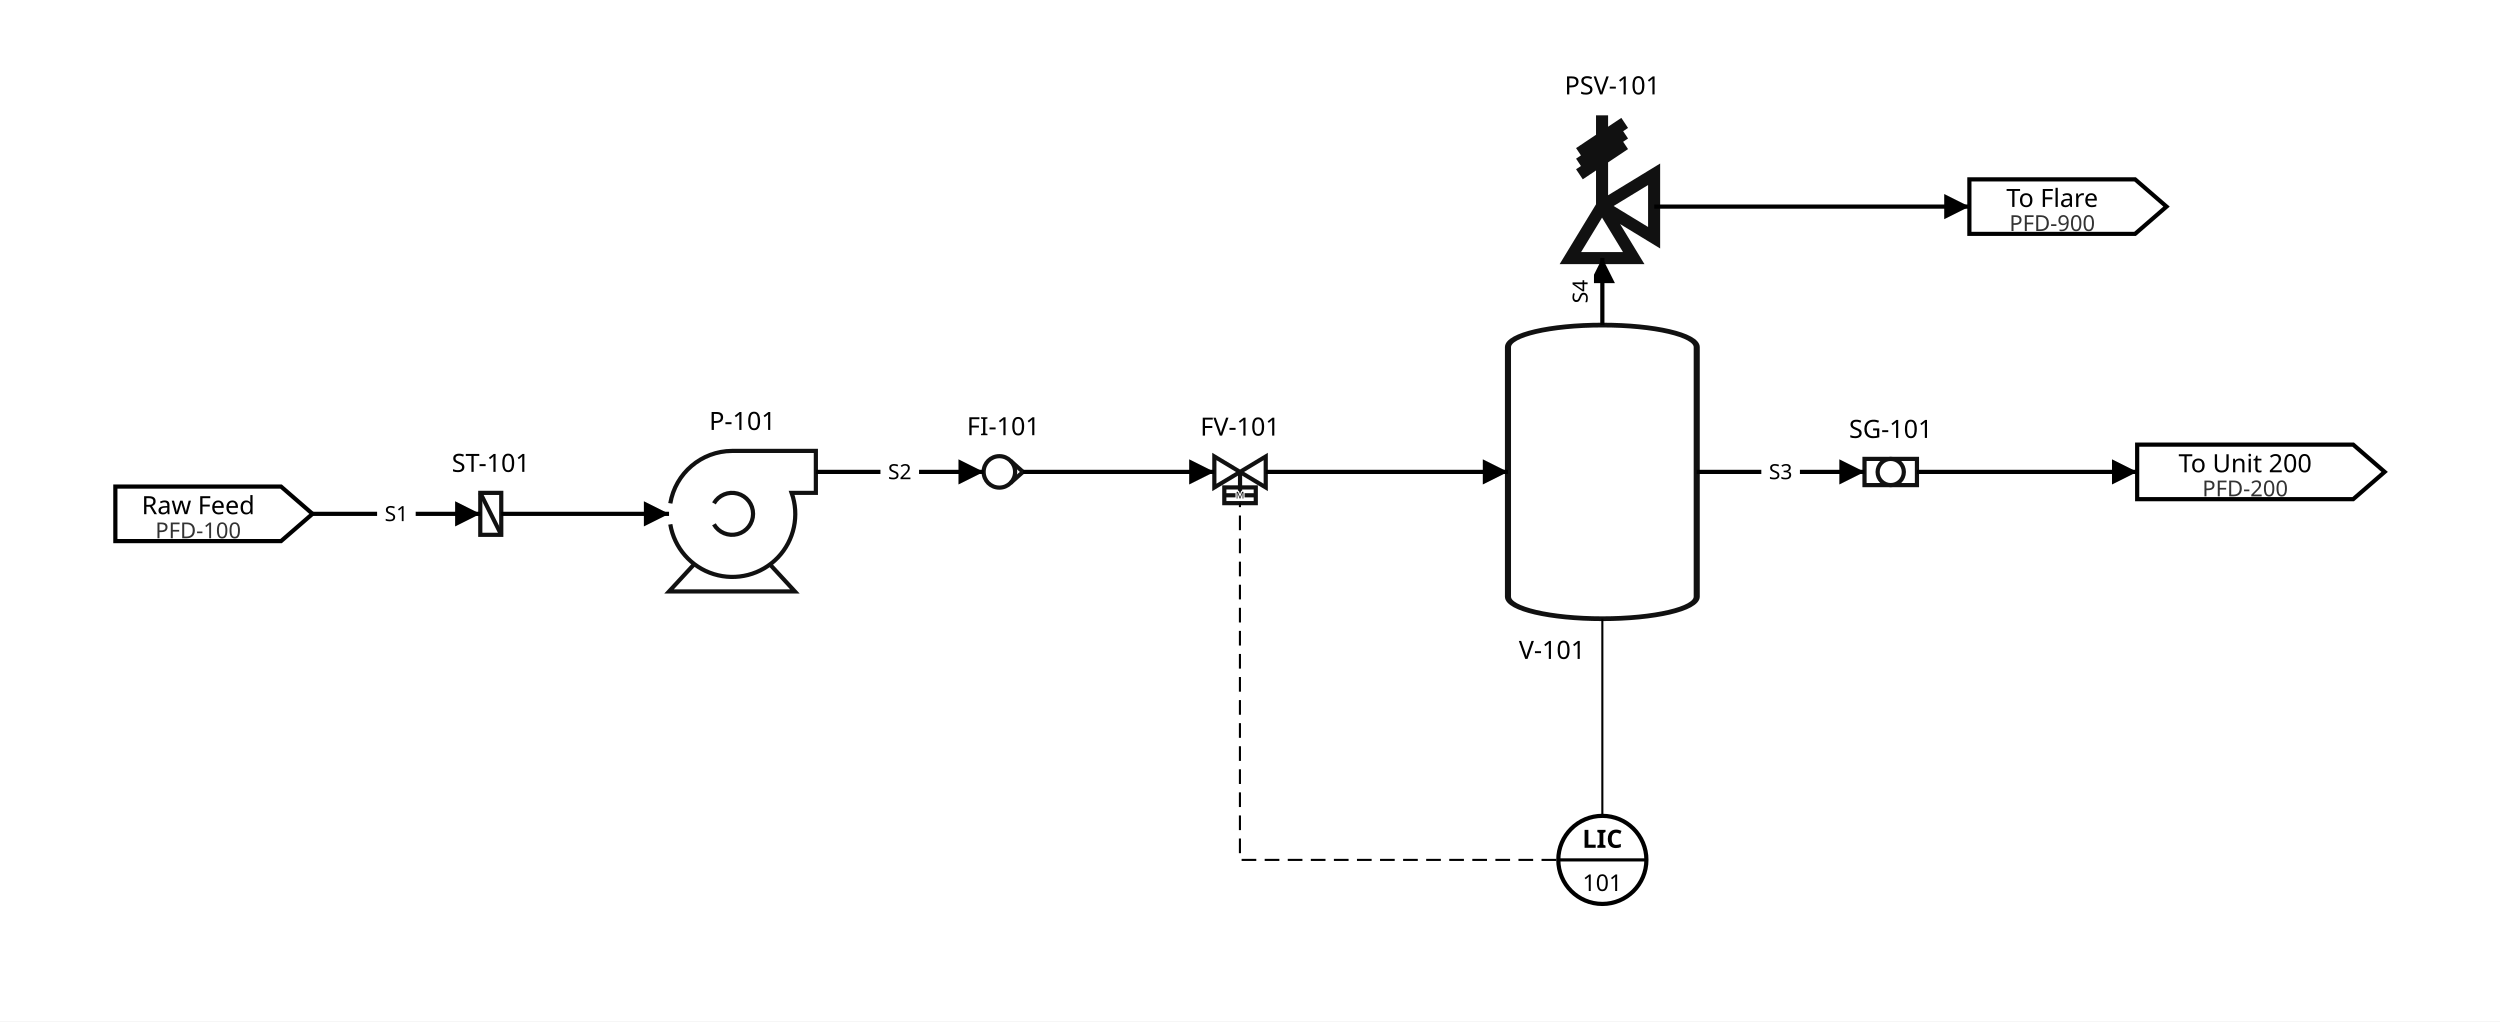
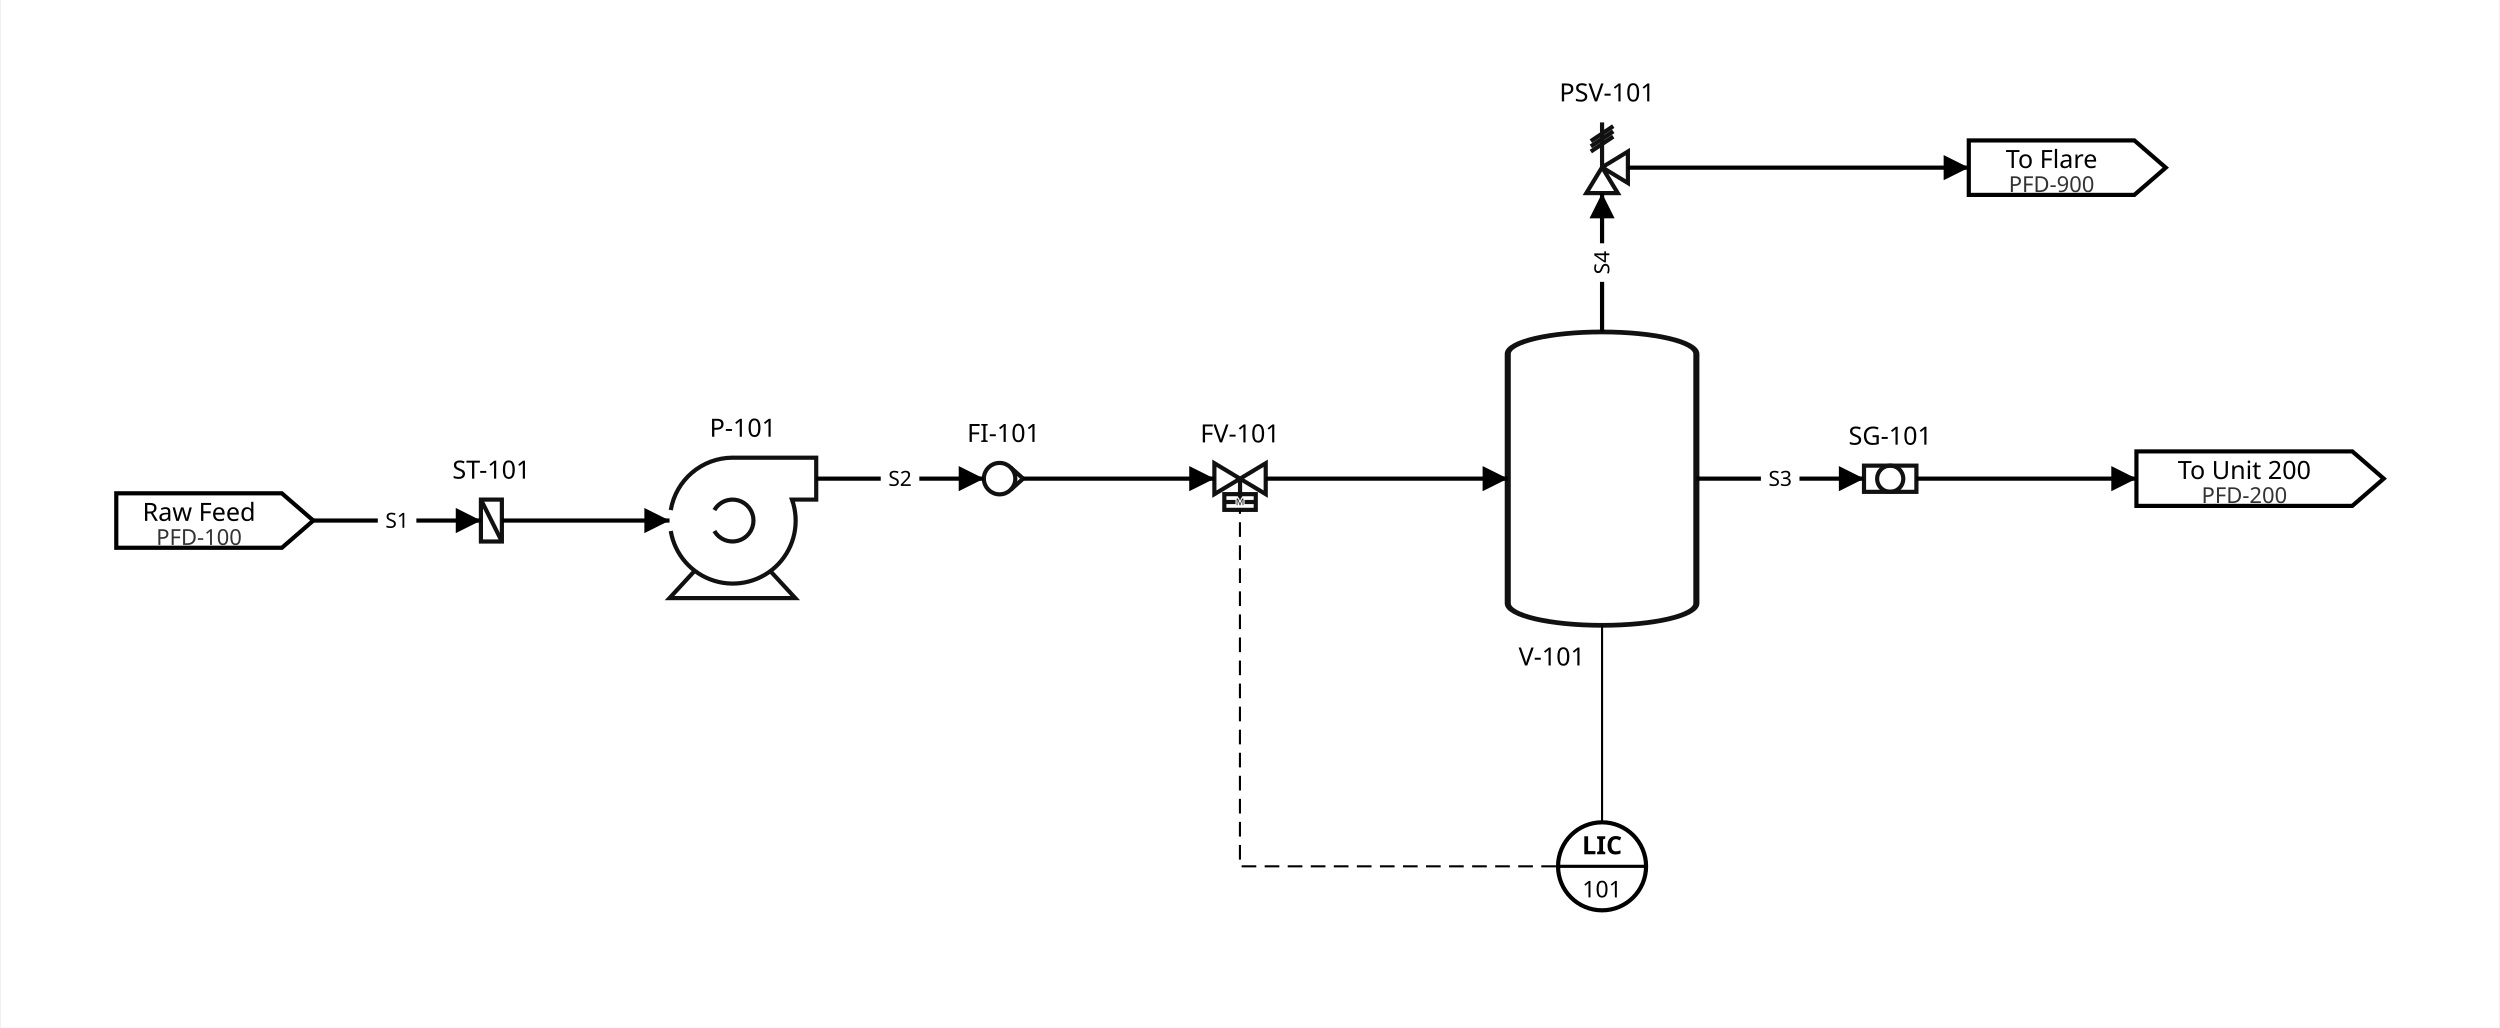
- <svg xmlns="http://www.w3.org/2000/svg" width="1192" height="487" viewBox="-39.0 55.0 1192.0 487.0">
-   <rect x="-39.0" y="55.0" width="1192.0" height="487.0" fill="white" />
+ <svg xmlns="http://www.w3.org/2000/svg" width="1192" height="490" viewBox="-39.0 51.6 1192.0 490.4">
+   <rect x="-39.0" y="51.6" width="1192.0" height="490.4" fill="white" />
  <defs>
    <marker id="arrow_black" viewBox="0 0 10 10" refX="10" refY="5" markerWidth="12" markerHeight="12" markerUnits="userSpaceOnUse" orient="auto-start-reverse">
      <path d="M 0 0 L 10 5 L 0 10 z" fill="black" />
    </marker>
    <symbol id="sym_fitting_rotameter" viewBox="0 0 18.8 15.0" overflow="visible">
      <g transform="scale(0.25)">
        <path d="M 51.5 9.0 L 75.0 30.0 L 51.5 51.0" fill="none" stroke="#111" stroke-width="8.0" />
        <ellipse cx="30.0" cy="30.0" rx="30.0" ry="30.0" fill="none" stroke="#111" stroke-width="8.0" />
      </g>
    </symbol>
    <symbol id="sym_fitting_sight_glass" viewBox="0 0 25.0 12.5" overflow="visible">
      <g transform="scale(0.25)">
        <rect x="0.0" y="0.0" width="100.0" height="50.0" fill="none" stroke="#111" stroke-width="8.0" />
        <ellipse cx="50.0" cy="25.0" rx="25.0" ry="25.0" fill="none" stroke="#111" stroke-width="8.0" />
      </g>
    </symbol>
    <symbol id="sym_fitting_strainer" viewBox="0 0 10.0 20.0" overflow="visible">
      <g transform="scale(0.25)">
        <rect x="0.0" y="0.0" width="40.0" height="80.0" fill="none" stroke="#111" stroke-width="8.0" />
        <path d="M 0.0 0.0 L 40.0 80.0" fill="none" stroke="#111" stroke-width="8.0" />
      </g>
    </symbol>
    <symbol id="sym_instrument_panel" viewBox="0 0 44.0 44.0" overflow="visible">
      <circle cx="22" cy="22" r="21" fill="white" stroke="black" stroke-width="2" />
      <line x1="1" y1="22" x2="43" y2="22" stroke="black" stroke-width="1.5" />
    </symbol>
    <symbol id="sym_pump" viewBox="0 0 70.0 67.0" overflow="visible">
      <path d="M 12.0 54.0 L 0.0 67.0 L 60.0 67.0 L 48.0 54.0" fill="none" stroke="#111" stroke-width="2.0" />
      <path d="M 0.6 25.0 A 30.0 30.0 0.0 0 1 30.0 0.0 L 70.0 0.0 L 70.0 20.0 L 58.45 20.0 A 30.0 30.0 0.0 0 1 51.859 50.83 A 30.0 30.0 0.0 0 1 21.341 58.742 A 30.0 30.0 0.0 0 1 0.6 35.0" fill="none" stroke="#111" stroke-width="2.0" />
      <path d="M 21.4 25.0 A 10.0 10.0 0.0 1 1 21.4 35.0" fill="none" stroke="#111" stroke-width="2.0" />
    </symbol>
    <symbol id="sym_valve_motor_ty" viewBox="0 0 24.5 22.2" overflow="visible">
      <g transform="scale(0.25)">
        <path d="M 0.0 89.0 L 0.0 30.0 L 98.0 89.0 L 98.0 30.0 Z" fill="none" stroke="#111" stroke-width="8.0" />
        <rect x="19.0" y="0.0" width="60.0" height="30.0" fill="none" stroke="#111" stroke-width="8.0" />
        <path d="M 49.0 15.0 L 49.0 59.0 M 19.0 15.0 L 79.0 15.0" fill="none" stroke="#111" stroke-width="8.0" />
        <g transform="translate(0, 30.2) scale(1, -1)">
          <text x="49.0" y="21.4" font-family="sans-serif" font-size="18.0" text-anchor="middle" fill="white" stroke="white" stroke-width="4.5" stroke-linejoin="round">M</text>
        </g>
        <g transform="translate(0, 30.2) scale(1, -1)">
          <text x="49.0" y="21.4" font-family="sans-serif" font-size="18.0" text-anchor="middle" fill="#111">M</text>
        </g>
      </g>
    </symbol>
-     <symbol id="sym_valve_psv" viewBox="0 0 13.9 23.6" preserveAspectRatio="none" overflow="visible">
-       <g transform="scale(0.25)">
-         <path d="M 0.0 94.5 L 21.0 60.0 L 55.5 39.0 L 55.5 81.0 L 21.0 60.0 L 42.0 94.5 Z M 21.0 61.0 L 21.0 0.0 M 6.0 39.0 L 36.0 19.0 M 6.0 32.0 L 36.0 12.0 M 6.0 25.0 L 36.0 5.0" fill="none" stroke="#111" stroke-width="8.0" />
+     <symbol id="sym_valve_psv" viewBox="0 0 19.8 33.8" overflow="visible">
+       <g transform="scale(0.3571429)">
+         <path d="M 0.0 94.5 L 21.0 60.0 L 55.5 39.0 L 55.5 81.0 L 21.0 60.0 L 42.0 94.5 Z M 21.0 61.0 L 21.0 0.0 M 6.0 39.0 L 36.0 19.0 M 6.0 32.0 L 36.0 12.0 M 6.0 25.0 L 36.0 5.0" fill="none" stroke="#111" stroke-width="5.6" />
      </g>
    </symbol>
    <symbol id="sym_vessel" viewBox="0 0 62.0 100.0" preserveAspectRatio="none" overflow="visible">
      <g transform="scale(0.62, 0.5)">
        <path d="M 0.0 15.0 A 50.0 15.0 0.0 0 1 50.0 0.0 A 50.0 15.0 0.0 0 1 100.0 15.0 L 100.0 185.0 A 50.0 15.0 0.0 0 1 50.0 200.0 A 50.0 15.0 0.0 0 1 0.0 185.0 Z" fill="none" stroke="#111" stroke-width="3.226" />
      </g>
    </symbol>
  </defs>
  <g id="units">
    <polygon points="16.0,287.0 95.0,287.0 110.0,300.0 95.0,313.0 16.0,313.0" fill="transparent" stroke="black" stroke-width="2" />
    <text x="55.5" y="296.0" font-family="sans-serif" font-size="12" text-anchor="middle" dominant-baseline="middle">Raw Feed</text>
    <text x="55.5" y="308.0" font-family="sans-serif" font-size="10.5" text-anchor="middle" dominant-baseline="middle" fill="#333">PFD-100</text>
    <use href="#sym_fitting_strainer" x="190" y="290" width="10.0" height="20.0" />
    <use href="#sym_pump" x="280" y="270" width="70.0" height="67.0" />
    <use href="#sym_fitting_rotameter" x="430" y="272.5" width="18.8" height="15.0" />
    <use href="#sym_valve_motor_ty" x="540" y="272.7" width="24.5" height="22.2" transform="translate(0, 567.6) scale(1, -1)" />
    <use href="#sym_vessel" x="680" y="210" width="90" height="140" />
-     <use href="#sym_valve_psv" x="709.75" y="110" width="40" height="68" />
-     <polygon points="900.0,140.508 979.0,140.508 994.0,153.508 979.0,166.508 900.0,166.508" fill="transparent" stroke="black" stroke-width="2" />
-     <text x="939.5" y="149.508" font-family="sans-serif" font-size="12" text-anchor="middle" dominant-baseline="middle">To Flare</text>
-     <text x="939.5" y="161.508" font-family="sans-serif" font-size="10.5" text-anchor="middle" dominant-baseline="middle" fill="#333">PFD-900</text>
+     <use href="#sym_valve_psv" x="717.5" y="110" width="19.8" height="33.8" />
+     <polygon points="900.0,118.6 979.0,118.6 994.0,131.6 979.0,144.6 900.0,144.6" fill="transparent" stroke="black" stroke-width="2" />
+     <text x="939.5" y="127.6" font-family="sans-serif" font-size="12" text-anchor="middle" dominant-baseline="middle">To Flare</text>
+     <text x="939.5" y="139.6" font-family="sans-serif" font-size="10.5" text-anchor="middle" dominant-baseline="middle" fill="#333">PFD-900</text>
    <use href="#sym_fitting_sight_glass" x="850" y="273.8" width="25.0" height="12.5" />
    <polygon points="980.0,267.0 1083.0,267.0 1098.0,280.0 1083.0,293.0 980.0,293.0" fill="transparent" stroke="black" stroke-width="2" />
    <text x="1031.5" y="276.0" font-family="sans-serif" font-size="12" text-anchor="middle" dominant-baseline="middle">To Unit 200</text>
    <text x="1031.5" y="288.0" font-family="sans-serif" font-size="10.5" text-anchor="middle" dominant-baseline="middle" fill="#333">PFD-200</text>
  </g>
  <g id="streams">
    <path d="M 110.0,300.0 L 190.0,300.0" fill="none" stroke="black" stroke-width="2" marker-end="url(#arrow_black)" />
    <path d="M 200.0,300.0 L 280.0,300.0" fill="none" stroke="black" stroke-width="2" marker-end="url(#arrow_black)" />
    <path d="M 350.0,280.0 L 430.0,280.0" fill="none" stroke="black" stroke-width="2" marker-end="url(#arrow_black)" />
    <path d="M 448.8,280.0 L 540.0,280.0" fill="none" stroke="black" stroke-width="2" marker-end="url(#arrow_black)" />
    <path d="M 564.5,280.0 L 680.0,280.0" fill="none" stroke="black" stroke-width="2" marker-end="url(#arrow_black)" />
    <path d="M 770.0,280.0 L 850.0,280.0" fill="none" stroke="black" stroke-width="2" marker-end="url(#arrow_black)" />
    <path d="M 875.0,280.0 L 980.0,280.0" fill="none" stroke="black" stroke-width="2" marker-end="url(#arrow_black)" />
-     <path d="M 725.0,210.0 L 725.0,178.0" fill="none" stroke="black" stroke-width="2" marker-end="url(#arrow_black)" />
-     <path d="M 749.748,153.508 L 900.0,153.508" fill="none" stroke="black" stroke-width="2" marker-end="url(#arrow_black)" />
+     <path d="M 725.0,210.0 L 725.0,143.8" fill="none" stroke="black" stroke-width="2" marker-end="url(#arrow_black)" />
+     <path d="M 737.3,131.6 L 900.0,131.6" fill="none" stroke="black" stroke-width="2" marker-end="url(#arrow_black)" />
    <path d="M 703.0,465.0 L 552.2,465.0 L 552.2,294.9" fill="none" stroke="black" stroke-width="1" stroke-dasharray="7,4" />
    <rect x="140.8" y="293.5" width="18.4" height="13.0" fill="white" />
    <text x="150.0" y="300.0" font-family="sans-serif" font-size="10" text-anchor="middle" dominant-baseline="middle" fill="black">S1</text>
    <rect x="380.8" y="273.5" width="18.4" height="13.0" fill="white" />
    <text x="390.0" y="280.0" font-family="sans-serif" font-size="10" text-anchor="middle" dominant-baseline="middle" fill="black">S2</text>
    <rect x="800.8" y="273.5" width="18.4" height="13.0" fill="white" />
    <text x="810.0" y="280.0" font-family="sans-serif" font-size="10" text-anchor="middle" dominant-baseline="middle" fill="black">S3</text>
-     <rect x="708.0" y="184.8" width="13.0" height="18.4" fill="white" />
-     <text x="714.5" y="194.0" font-family="sans-serif" font-size="10" text-anchor="middle" dominant-baseline="middle" fill="black" transform="rotate(-90, 714.5, 194.0)">S4</text>
+     <rect x="718.5" y="167.7" width="13.0" height="18.4" fill="white" />
+     <text x="725.0" y="176.9" font-family="sans-serif" font-size="10" text-anchor="middle" dominant-baseline="middle" fill="black" transform="rotate(-90, 725.0, 176.9)">S4</text>
  </g>
  <g id="instrument_taps">
    <line x1="725" y1="350" x2="725" y2="465" stroke="black" stroke-width="1" />
  </g>
  <g id="instruments">
    <use href="#sym_instrument_panel" x="703" y="443" width="44.0" height="44.0" />
    <text x="725.0" y="455.0" font-family="sans-serif" font-size="12" font-weight="bold" text-anchor="middle" dominant-baseline="middle">LIC</text>
    <text x="725.0" y="476.0" font-family="sans-serif" font-size="11" text-anchor="middle" dominant-baseline="middle">101</text>
  </g>
  <g id="unit_labels">
    <rect x="171.2" y="268.0" width="47.6" height="15.0" fill="white" />
    <text x="195.0" y="280.0" font-family="sans-serif" font-size="12" text-anchor="middle" dominant-baseline="baseline">ST-101</text>
    <rect x="294.5" y="248.0" width="41.0" height="15.0" fill="white" />
    <text x="315.0" y="260.0" font-family="sans-serif" font-size="12" text-anchor="middle" dominant-baseline="baseline">P-101</text>
    <rect x="415.6" y="250.5" width="47.6" height="15.0" fill="white" />
    <text x="439.4" y="262.5" font-family="sans-serif" font-size="12" text-anchor="middle" dominant-baseline="baseline">FI-101</text>
    <rect x="528.5" y="250.7" width="47.6" height="15.0" fill="white" />
    <text x="552.25" y="262.7" font-family="sans-serif" font-size="12" text-anchor="middle" dominant-baseline="baseline">FV-101</text>
    <rect x="680.5" y="357.5" width="41.0" height="15.0" fill="white" />
    <text x="701.0" y="365.0" font-family="sans-serif" font-size="12" text-anchor="middle" dominant-baseline="middle">V-101</text>
-     <rect x="702.6" y="88.0" width="54.2" height="15.0" fill="white" />
-     <text x="729.748" y="100" font-family="sans-serif" font-size="12" text-anchor="middle" dominant-baseline="baseline">PSV-101</text>
+     <rect x="700.3" y="88.0" width="54.2" height="15.0" fill="white" />
+     <text x="727.4" y="100" font-family="sans-serif" font-size="12" text-anchor="middle" dominant-baseline="baseline">PSV-101</text>
    <rect x="838.7" y="251.8" width="47.6" height="15.0" fill="white" />
    <text x="862.5" y="263.8" font-family="sans-serif" font-size="12" text-anchor="middle" dominant-baseline="baseline">SG-101</text>
  </g>
</svg>
